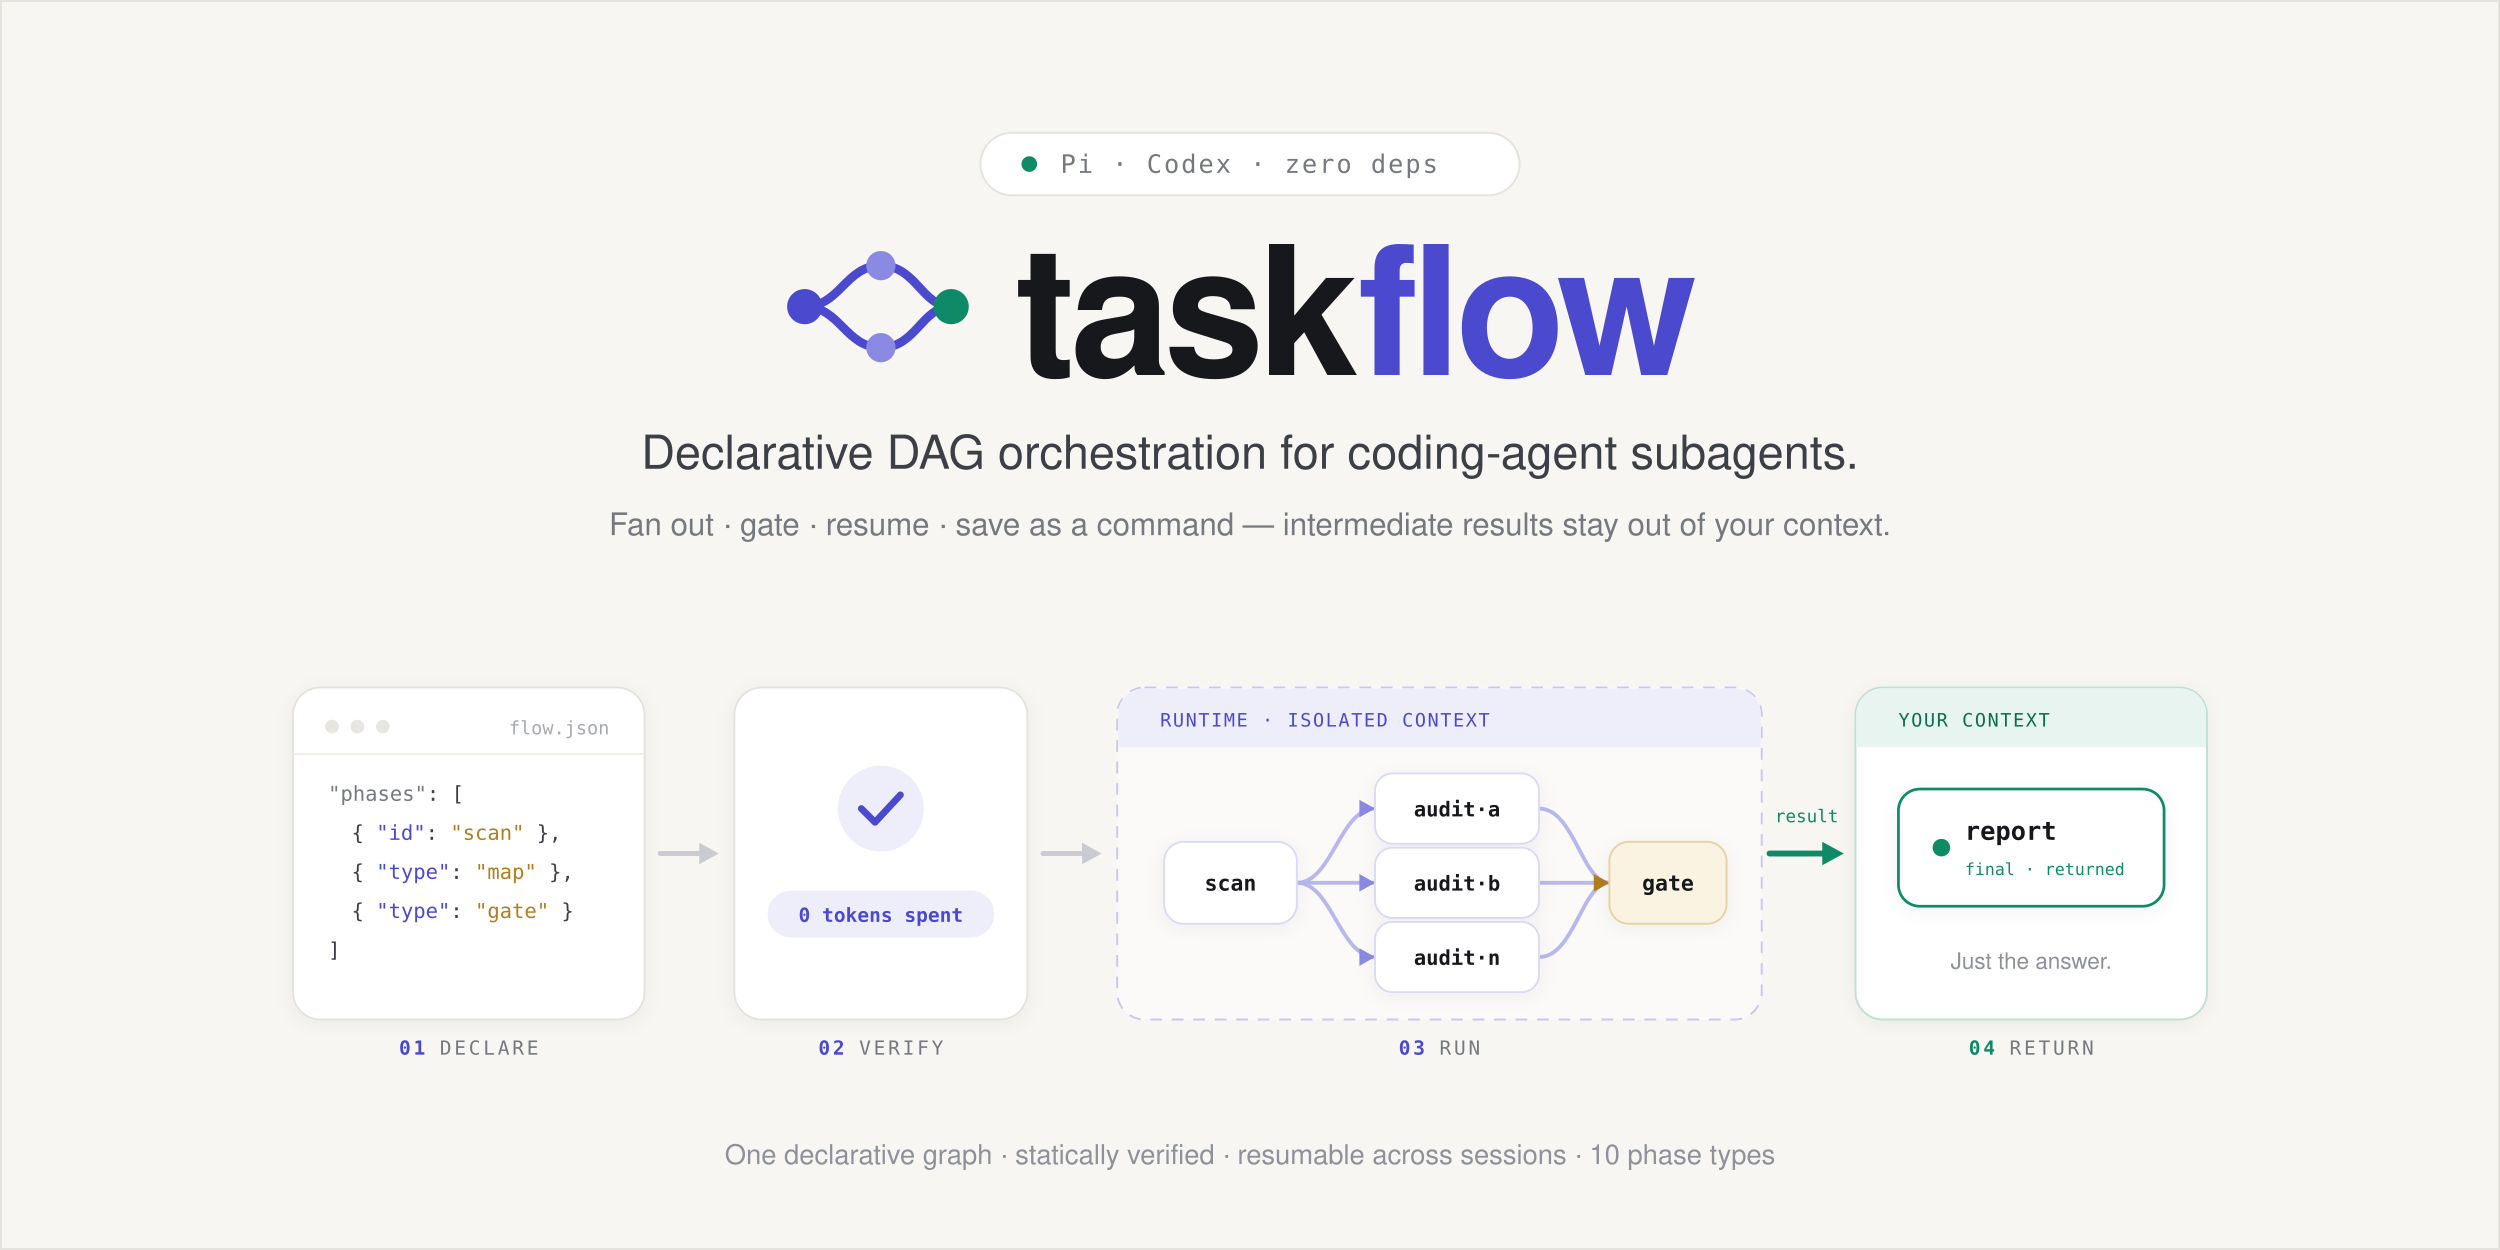
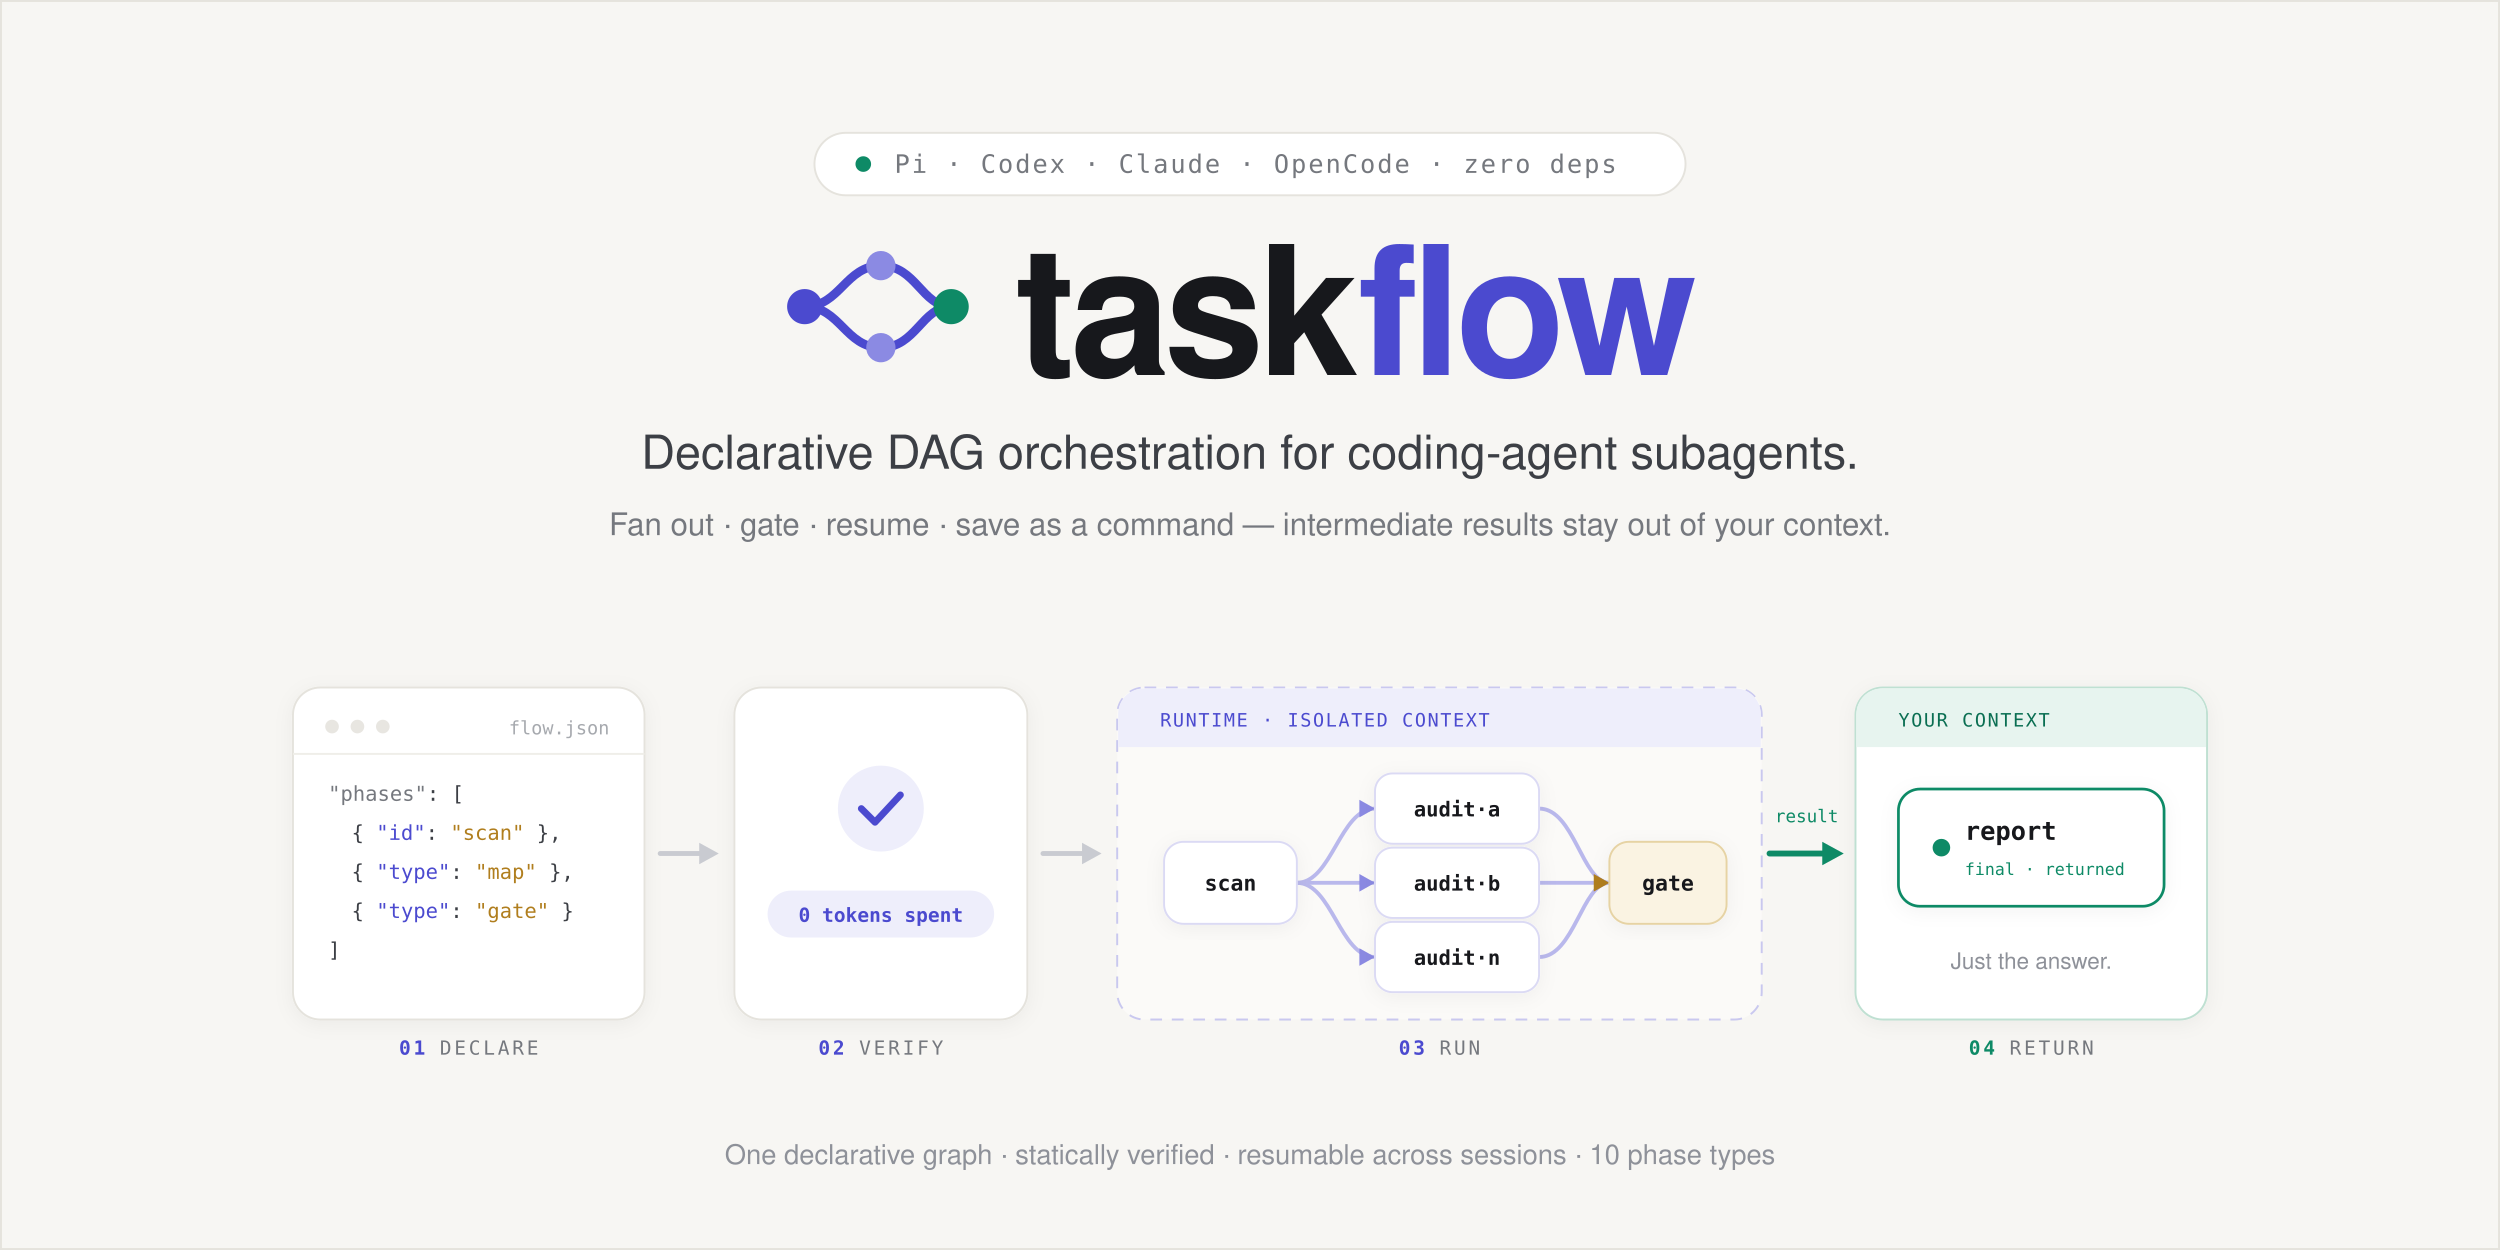
- <svg xmlns="http://www.w3.org/2000/svg" width="1280" height="640" viewBox="0 0 1280 640" fill="none" role="img" aria-label="taskflow — declarative DAG orchestration for coding-agent subagents. Declare, verify, run isolated, return only the result. Zero deps, runs on Pi and Codex.">
+ <svg xmlns="http://www.w3.org/2000/svg" width="1280" height="640" viewBox="0 0 1280 640" fill="none" role="img" aria-label="taskflow — declarative DAG orchestration for coding-agent subagents. Declare, verify, run isolated, return only the result. Zero deps, runs on Pi, Codex, Claude Code, and OpenCode.">
  <defs>
    <filter id="card" x="-20%" y="-20%" width="140%" height="140%">
      <feDropShadow dx="0" dy="2" stdDeviation="5" flood-color="#1B1D29" flood-opacity="0.05" />
    </filter>
  </defs>
  <rect width="1280" height="640" fill="#F7F6F3" />
  <rect x="0.5" y="0.5" width="1279" height="639" stroke="#E5E3DD" />
-   <rect x="502" y="68" width="276" height="32" rx="16" fill="#FFFFFF" stroke="#E5E3DD" />
-   <circle cx="527" cy="84" r="4" fill="#0E8A66" />
-   <text x="543" y="88.5" font-family="'SF Mono',Menlo,monospace" font-size="13" letter-spacing="1" fill="#75787E">Pi · Codex · zero deps</text>
+   <rect x="417" y="68" width="446" height="32" rx="16" fill="#FFFFFF" stroke="#E5E3DD" />
+   <circle cx="442" cy="84" r="4" fill="#0E8A66" />
+   <text x="458" y="88.5" font-family="'SF Mono',Menlo,monospace" font-size="13" letter-spacing="1" fill="#75787E">Pi · Codex · Claude · OpenCode · zero deps</text>
  <g transform="translate(400,124) scale(1.5)">
    <path d="M8 22 C20 22, 22 8, 34 8 M8 22 C20 22, 22 36, 34 36 M34 8 C46 8, 48 22, 58 22 M34 36 C46 36, 48 22, 58 22" stroke="#4B4ACF" stroke-width="3" fill="none" stroke-linecap="round" />
    <circle cx="8" cy="22" r="6" fill="#4B4ACF" />
    <circle cx="34" cy="8" r="5" fill="#8B8AE3" />
    <circle cx="34" cy="36" r="5" fill="#8B8AE3" />
    <circle cx="58" cy="22" r="6" fill="#0E8A66" />
  </g>
  <text x="520" y="192" font-family="'Helvetica Neue',Helvetica,Arial,sans-serif" font-size="92" font-weight="700" letter-spacing="-3" fill="#17181C">task<tspan fill="#4B4ACF">flow</tspan>
  </text>
  <text x="640" y="240" text-anchor="middle" font-family="'Helvetica Neue',Helvetica,Arial,sans-serif" font-size="24" font-weight="500" fill="#3C3F45">Declarative DAG orchestration for coding-agent subagents.</text>
  <text x="640" y="274" text-anchor="middle" font-family="'Helvetica Neue',Helvetica,Arial,sans-serif" font-size="16" fill="#75787E">Fan out · gate · resume · save as a command — intermediate results stay out of your context.</text>
  <g filter="url(#card)">
    <rect x="150" y="352" width="180" height="170" rx="14" fill="#FFFFFF" stroke="#E5E3DD" />
  </g>
  <circle cx="170" cy="372" r="3.5" fill="#E8E6E1" />
  <circle cx="183" cy="372" r="3.5" fill="#E8E6E1" />
  <circle cx="196" cy="372" r="3.5" fill="#E8E6E1" />
  <text x="312" y="376" text-anchor="end" font-family="'SF Mono',Menlo,monospace" font-size="9.5" fill="#A6A9AE">flow.json</text>
  <line x1="150" y1="386" x2="330" y2="386" stroke="#EFEEE9" />
  <g font-family="'SF Mono',Menlo,monospace" font-size="10.5" fill="#3C3F45">
    <text x="168" y="410">
      <tspan fill="#75787E">"phases"</tspan>: [</text>
    <text x="180" y="430">{ <tspan fill="#4B4ACF">"id"</tspan>: <tspan fill="#B07E1E">"scan"</tspan> },</text>
    <text x="180" y="450">{ <tspan fill="#4B4ACF">"type"</tspan>: <tspan fill="#B07E1E">"map"</tspan> },</text>
    <text x="180" y="470">{ <tspan fill="#4B4ACF">"type"</tspan>: <tspan fill="#B07E1E">"gate"</tspan> }</text>
    <text x="168" y="490">]</text>
  </g>
  <text x="240" y="540" text-anchor="middle" font-family="'SF Mono',Menlo,monospace" font-size="10" letter-spacing="1.4" fill="#75787E">
    <tspan fill="#4B4ACF" font-weight="700">01</tspan> DECLARE</text>
  <path d="M338 437 H360" stroke="#C9CBD1" stroke-width="2.5" stroke-linecap="round" />
  <path d="M368 437 l-10 -5.5 v11 z" fill="#C9CBD1" />
  <g filter="url(#card)">
    <rect x="376" y="352" width="150" height="170" rx="14" fill="#FFFFFF" stroke="#E5E3DD" />
  </g>
  <circle cx="451" cy="414" r="22" fill="#EEEEFB" />
  <path d="M441 414 l7 7 l13 -14" stroke="#4B4ACF" stroke-width="3.5" fill="none" stroke-linecap="round" stroke-linejoin="round" />
  <rect x="393" y="456" width="116" height="24" rx="12" fill="#EEEEFB" />
  <text x="451" y="472" text-anchor="middle" font-family="'SF Mono',Menlo,monospace" font-size="10" font-weight="700" fill="#4B4ACF">0 tokens spent</text>
  <text x="451" y="540" text-anchor="middle" font-family="'SF Mono',Menlo,monospace" font-size="10" letter-spacing="1.4" fill="#75787E">
    <tspan fill="#4B4ACF" font-weight="700">02</tspan> VERIFY</text>
  <path d="M534 437 H556" stroke="#C9CBD1" stroke-width="2.5" stroke-linecap="round" />
  <path d="M564 437 l-10 -5.5 v11 z" fill="#C9CBD1" />
  <rect x="572" y="352" width="330" height="170" rx="14" fill="#FBFAF8" stroke="#C9C8EF" stroke-dasharray="6 5" />
  <path d="M585.5 352.5 h303 a13 13 0 0 1 13 13 v17 h-329 v-17 a13 13 0 0 1 13 -13 z" fill="#EEEEFB" />
  <text x="594" y="372" font-family="'SF Mono',Menlo,monospace" font-size="9.5" letter-spacing="0.8" fill="#4B4ACF">RUNTIME · ISOLATED CONTEXT</text>
  <g stroke="#B9B8EC" stroke-width="2" fill="none" stroke-linecap="round">
    <path d="M664 452 C682 452, 686 414, 704 414" />
    <path d="M664 452 H704" />
    <path d="M664 452 C682 452, 686 490, 704 490" />
    <path d="M788 414 C806 414, 810 452, 824 452" />
    <path d="M788 452 H824" />
    <path d="M788 490 C806 490, 810 452, 824 452" />
  </g>
  <g fill="#8B8AE3">
    <path d="M704 414 l-8 -4.5 v9 z" />
    <path d="M704 452 l-8 -4.5 v9 z" />
    <path d="M704 490 l-8 -4.5 v9 z" />
  </g>
  <path d="M824 452 l-8 -4.5 v9 z" fill="#B07E1E" />
  <g filter="url(#card)">
    <rect x="596" y="431" width="68" height="42" rx="10" fill="#FFFFFF" stroke="#DBDAF4" />
  </g>
  <text x="630" y="456" text-anchor="middle" font-family="'SF Mono',Menlo,monospace" font-size="11" font-weight="700" fill="#17181C">scan</text>
  <g filter="url(#card)">
    <rect x="704" y="396" width="84" height="36" rx="9" fill="#FFFFFF" stroke="#DBDAF4" />
    <rect x="704" y="434" width="84" height="36" rx="9" fill="#FFFFFF" stroke="#DBDAF4" />
    <rect x="704" y="472" width="84" height="36" rx="9" fill="#FFFFFF" stroke="#DBDAF4" />
  </g>
  <g font-family="'SF Mono',Menlo,monospace" font-size="10.5" font-weight="700" fill="#17181C" text-anchor="middle">
    <text x="746" y="418">audit·a</text>
    <text x="746" y="456">audit·b</text>
    <text x="746" y="494">audit·n</text>
  </g>
  <g filter="url(#card)">
    <rect x="824" y="431" width="60" height="42" rx="10" fill="#FAF3E2" stroke="#E6D3A4" />
  </g>
  <text x="854" y="456" text-anchor="middle" font-family="'SF Mono',Menlo,monospace" font-size="11" font-weight="700" fill="#17181C">gate</text>
  <text x="737" y="540" text-anchor="middle" font-family="'SF Mono',Menlo,monospace" font-size="10" letter-spacing="1.4" fill="#75787E">
    <tspan fill="#4B4ACF" font-weight="700">03</tspan> RUN</text>
  <path d="M906 437 H936" stroke="#0E8A66" stroke-width="3" stroke-linecap="round" />
  <path d="M944 437 l-11 -6 v12 z" fill="#0E8A66" />
  <text x="925" y="421" text-anchor="middle" font-family="'SF Mono',Menlo,monospace" font-size="9" fill="#0E8A66">result</text>
  <g filter="url(#card)">
    <rect x="950" y="352" width="180" height="170" rx="14" fill="#FFFFFF" stroke="#BFE0D2" />
  </g>
  <path d="M963.5 352.5 h153 a13 13 0 0 1 13 13 v17 h-179 v-17 a13 13 0 0 1 13 -13 z" fill="#E7F4EF" />
  <text x="972" y="372" font-family="'SF Mono',Menlo,monospace" font-size="9.5" letter-spacing="0.8" fill="#0A6E52">YOUR CONTEXT</text>
  <g filter="url(#card)">
    <rect x="972" y="404" width="136" height="60" rx="11" fill="#FFFFFF" stroke="#0E8A66" stroke-width="1.4" />
  </g>
  <circle cx="994" cy="434" r="4.5" fill="#0E8A66" />
  <text x="1006" y="430" font-family="'SF Mono',Menlo,monospace" font-size="13" font-weight="700" fill="#17181C">report</text>
  <text x="1006" y="448" font-family="'SF Mono',Menlo,monospace" font-size="8.5" fill="#0E8A66">final · returned</text>
  <text x="1040" y="496" text-anchor="middle" font-family="'Helvetica Neue',Helvetica,Arial,sans-serif" font-size="11.5" fill="#8E9199">Just the answer.</text>
  <text x="1040" y="540" text-anchor="middle" font-family="'SF Mono',Menlo,monospace" font-size="10" letter-spacing="1.4" fill="#75787E">
    <tspan fill="#0E8A66" font-weight="700">04</tspan> RETURN</text>
  <text x="640" y="596" text-anchor="middle" font-family="'Helvetica Neue',Helvetica,Arial,sans-serif" font-size="14" fill="#8E9199">One declarative graph · statically verified · resumable across sessions · 10 phase types</text>
</svg>
